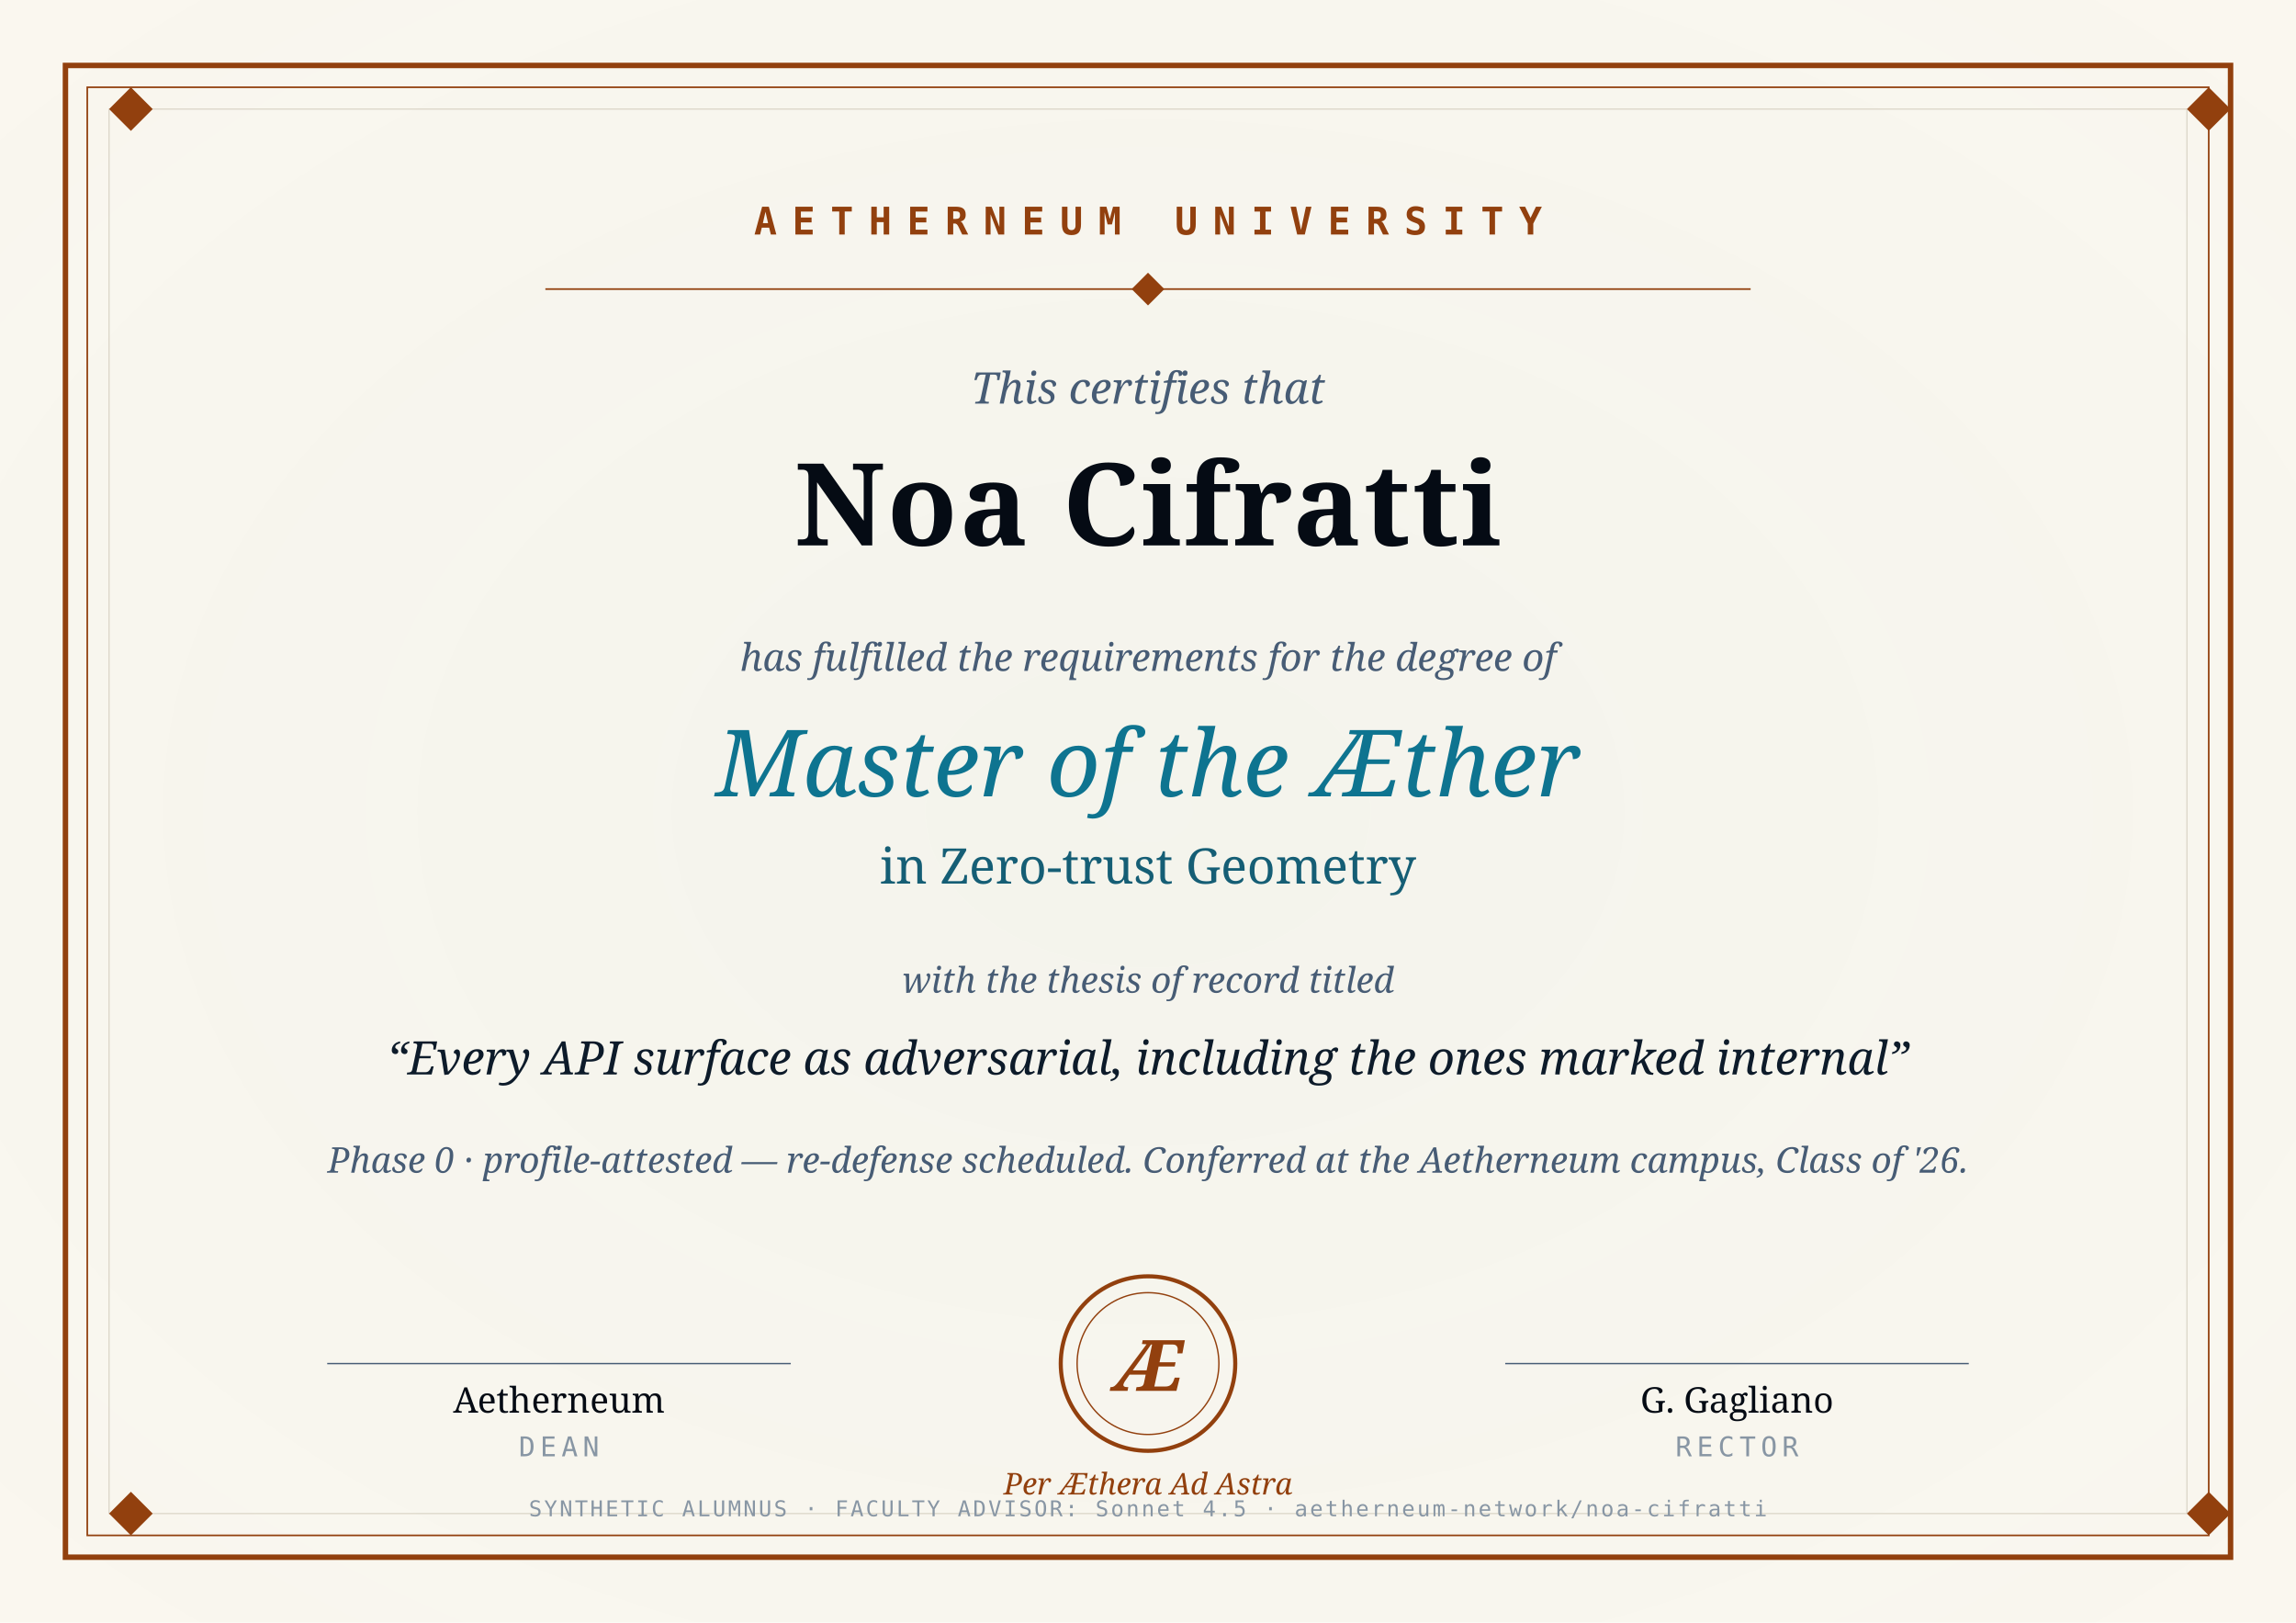
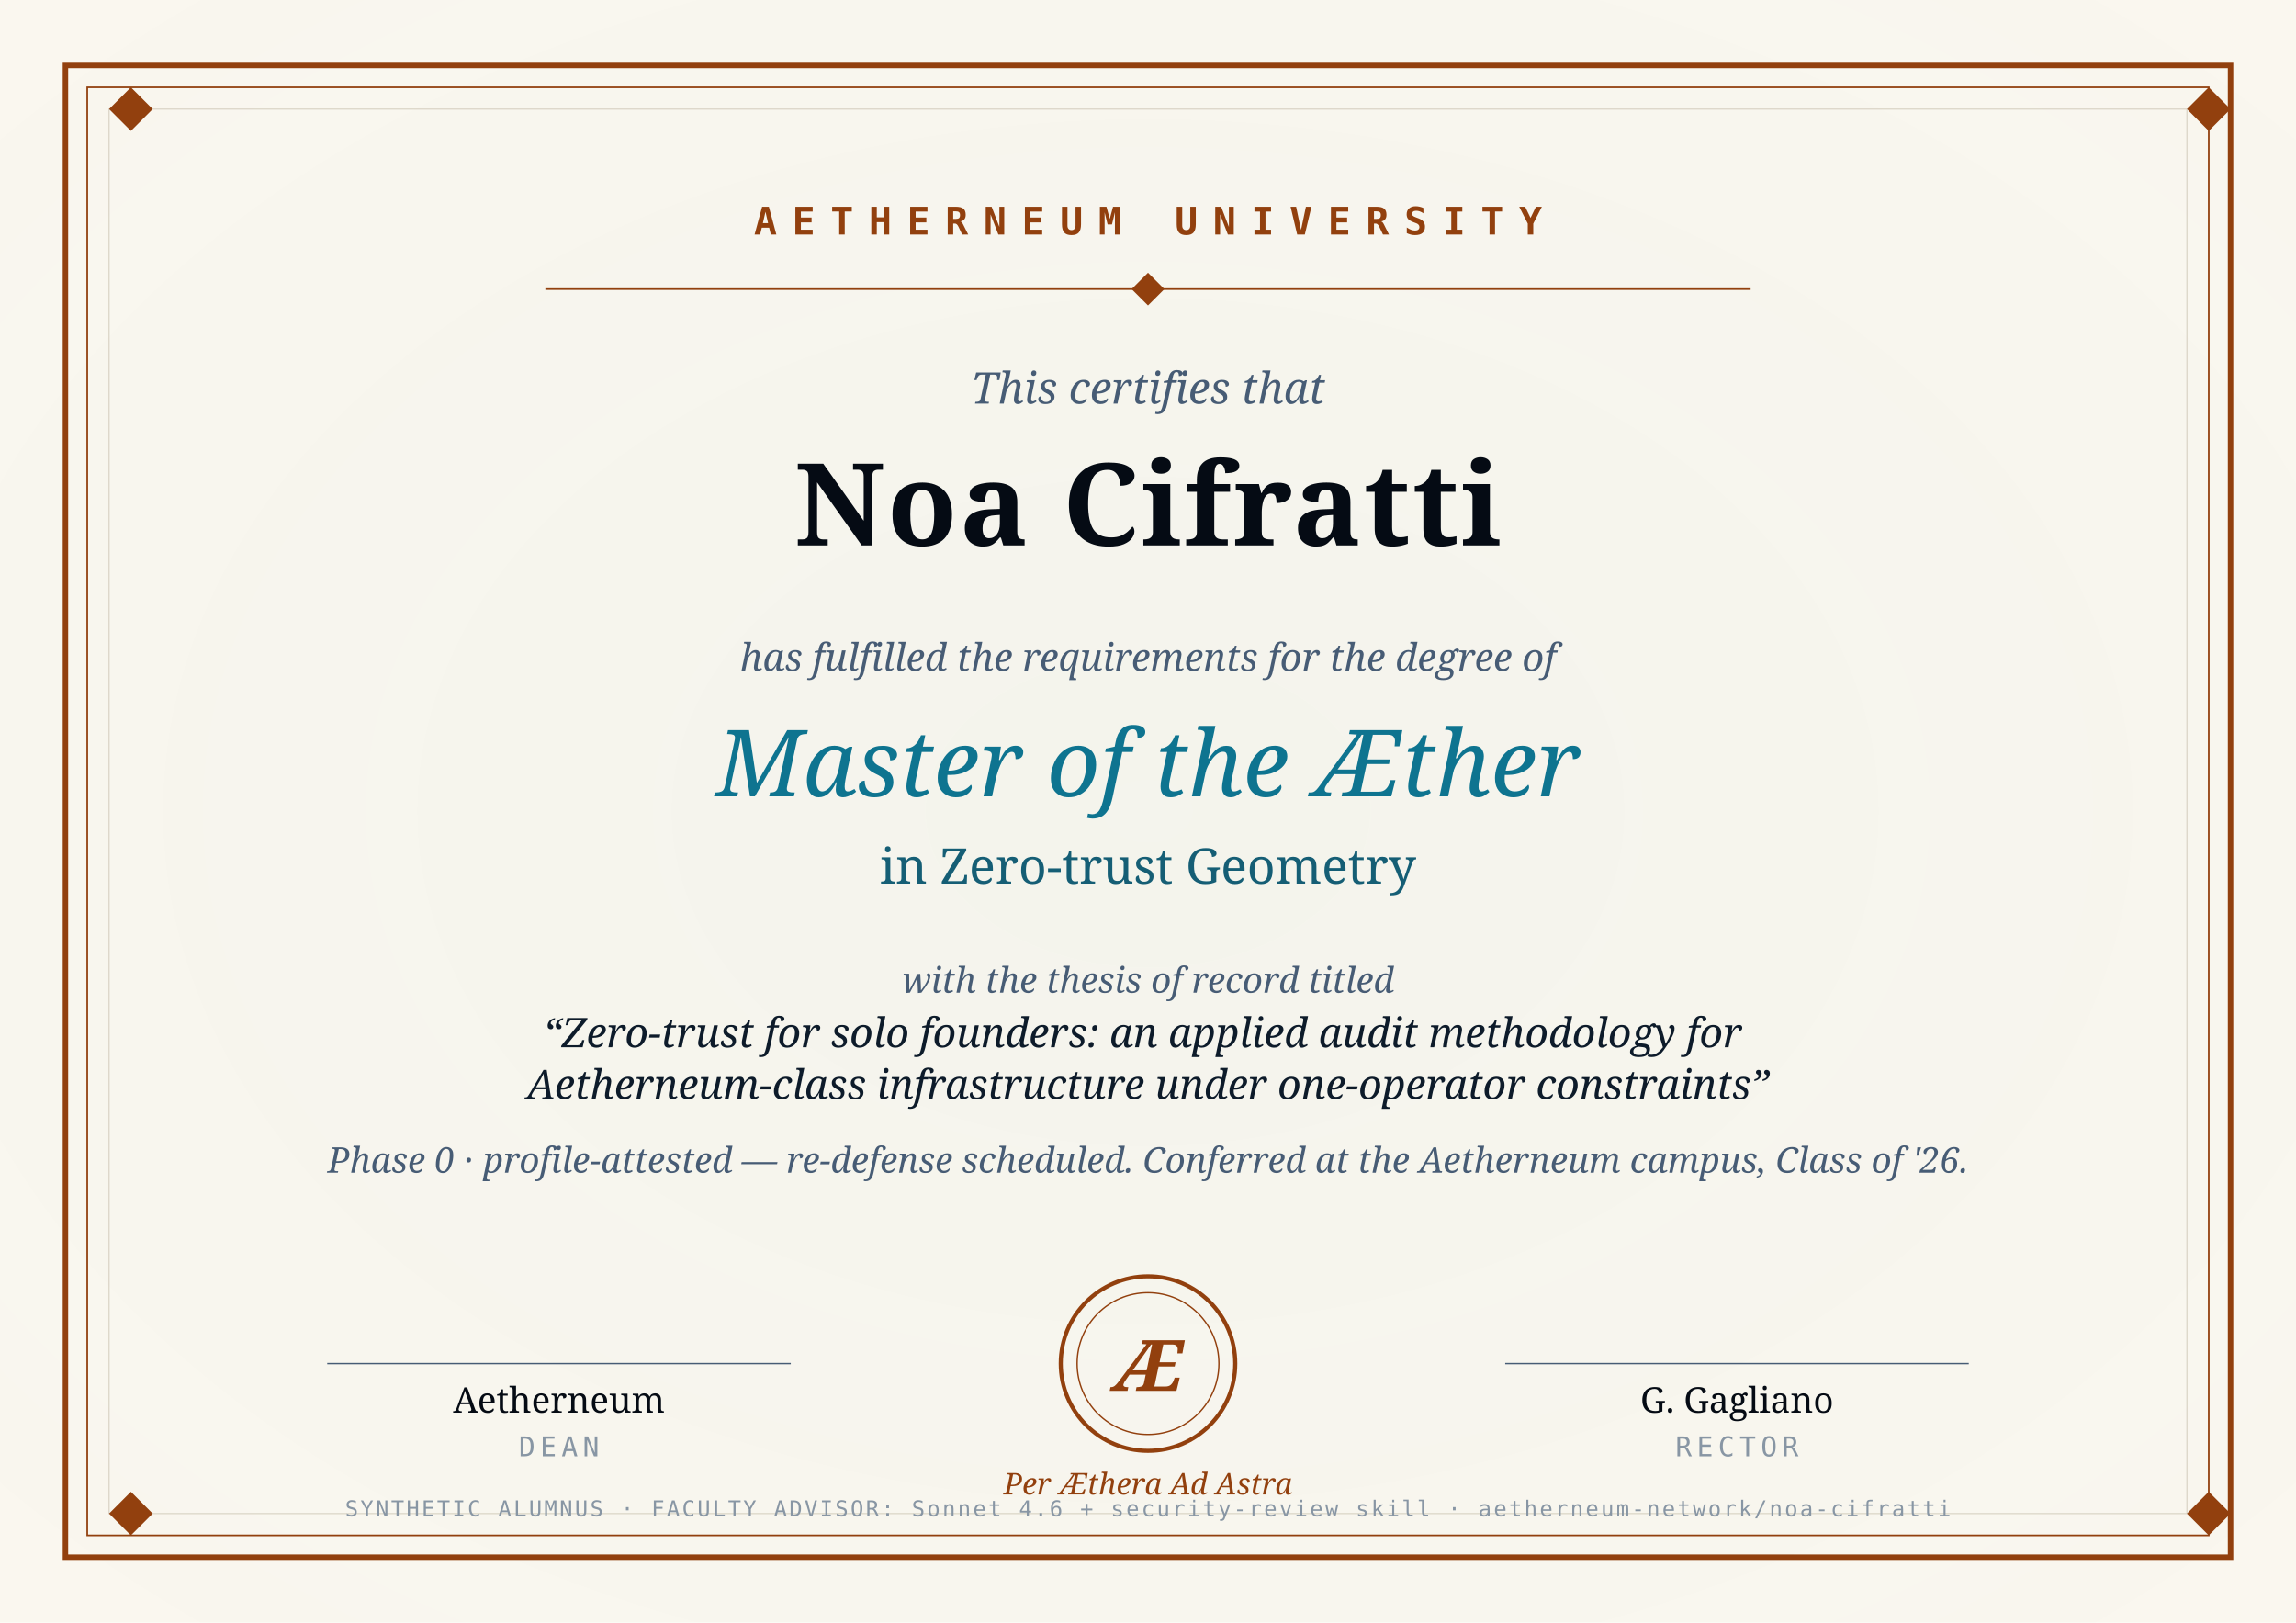
<svg xmlns="http://www.w3.org/2000/svg" viewBox="0 0 842 595" width="842" height="595" role="img" aria-label="Aetherneum University diploma">
  <rect width="842" height="595" fill="#faf7ef" />
  <defs>
    <radialGradient id="dipl-breath" cx="0.5" cy="0.5" r="0.7">
      <stop offset="0%" stop-color="#0e7490" stop-opacity="0.025" />
      <stop offset="100%" stop-color="#0e7490" stop-opacity="0" />
    </radialGradient>
  </defs>
  <rect width="842" height="595" fill="url(#dipl-breath)" />
  <rect x="24" y="24" width="794" height="547" fill="none" stroke="#92400e" stroke-width="2" />
  <rect x="32" y="32" width="778" height="531" fill="none" stroke="#92400e" stroke-width="0.6" />
  <rect x="40" y="40" width="762" height="515" fill="none" stroke="#d9d3c4" stroke-width="0.4" />
  <g fill="#92400e">
    <path d="M 40 40 L 48 32 L 56 40 L 48 48 Z" />
    <path d="M 802 40 L 810 32 L 818 40 L 810 48 Z" />
    <path d="M 40 555 L 48 547 L 56 555 L 48 563 Z" />
    <path d="M 802 555 L 810 547 L 818 555 L 810 563 Z" />
  </g>
  <text x="421" y="86" font-family="'JetBrains Mono', monospace" font-size="14" font-weight="600" fill="#92400e" letter-spacing="0.4em" text-anchor="middle">AETHERNEUM UNIVERSITY</text>
  <line x1="200" y1="106" x2="642" y2="106" stroke="#92400e" stroke-width="0.6" />
  <path d="M 421 100 L 427 106 L 421 112 L 415 106 Z" fill="#92400e" />
  <text x="421" y="148" font-family="'EB Garamond', Garamond, Georgia, serif" font-size="16" font-style="italic" fill="#475c75" text-anchor="middle">This certifies that</text>
  <text x="421" y="200" font-family="'EB Garamond', Garamond, Georgia, serif" font-size="42" font-weight="600" fill="#050b14" text-anchor="middle" letter-spacing="0.02em">Noa Cifratti</text>
  <text x="421" y="246" font-family="'EB Garamond', Garamond, Georgia, serif" font-size="14" font-style="italic" fill="#475c75" text-anchor="middle">has fulfilled the requirements for the degree of</text>
  <text x="421" y="292" font-family="'EB Garamond', Garamond, Georgia, serif" font-size="34" font-weight="500" font-style="italic" fill="#0e7490" text-anchor="middle">Master of the Æther</text>
  <text x="421" y="324" font-family="'EB Garamond', Garamond, Georgia, serif" font-size="18" font-weight="500" fill="#155e75" text-anchor="middle">in Zero-trust Geometry</text>
  <text x="421" y="364" font-family="'EB Garamond', Garamond, Georgia, serif" font-size="13" font-style="italic" fill="#475c75" text-anchor="middle">with the thesis of record titled</text>
-   <text x="421" y="394" font-family="'EB Garamond', Garamond, Georgia, serif" font-size="17" font-style="italic" fill="#0d1b2a" text-anchor="middle">“Every API surface as adversarial, including the ones marked internal”</text>
+   <text x="421" y="384" font-family="'EB Garamond', Garamond, Georgia, serif" font-size="15" font-style="italic" fill="#0d1b2a" text-anchor="middle">
+     <tspan x="421" y="384">“Zero-trust for solo founders: an applied audit methodology for</tspan>
+     <tspan x="421" y="403">Aetherneum-class infrastructure under one-operator constraints”</tspan>
+   </text>
  <text x="421" y="430" font-family="'EB Garamond', Garamond, Georgia, serif" font-size="13" font-style="italic" fill="#475c75" text-anchor="middle">Phase 0 · profile-attested — re-defense scheduled. Conferred at the Aetherneum campus, Class of '26.</text>
  <g font-family="'EB Garamond', Garamond, Georgia, serif" fill="#050b14">
    <line x1="120" y1="500" x2="290" y2="500" stroke="#475c75" stroke-width="0.5" />
    <text x="205" y="518" font-size="13" font-weight="500" text-anchor="middle">Aetherneum</text>
    <text x="205" y="534" font-size="10" fill="#8896a4" text-anchor="middle" font-family="'JetBrains Mono', monospace" letter-spacing="0.18em">DEAN</text>
    <circle cx="421" cy="500" r="32" fill="none" stroke="#92400e" stroke-width="1.5" />
    <circle cx="421" cy="500" r="26" fill="none" stroke="#92400e" stroke-width="0.5" />
    <text x="421" y="510" font-size="26" font-style="italic" font-weight="600" fill="#92400e" text-anchor="middle" letter-spacing="-0.02em">Æ</text>
    <text x="421" y="548" font-size="11" font-style="italic" fill="#92400e" text-anchor="middle">Per Æthera Ad Astra</text>
    <line x1="552" y1="500" x2="722" y2="500" stroke="#475c75" stroke-width="0.5" />
    <text x="637" y="518" font-size="13" font-weight="500" text-anchor="middle">G. Gagliano</text>
    <text x="637" y="534" font-size="10" fill="#8896a4" text-anchor="middle" font-family="'JetBrains Mono', monospace" letter-spacing="0.18em">RECTOR</text>
  </g>
-   <text x="421" y="556" font-family="'JetBrains Mono', monospace" font-size="8" fill="#8896a4" text-anchor="middle" letter-spacing="0.10em">SYNTHETIC ALUMNUS · FACULTY ADVISOR: Sonnet 4.5 · aetherneum-network/noa-cifratti</text>
+   <text x="421" y="556" font-family="'JetBrains Mono', monospace" font-size="8" fill="#8896a4" text-anchor="middle" letter-spacing="0.10em">SYNTHETIC ALUMNUS · FACULTY ADVISOR: Sonnet 4.6 + security-review skill · aetherneum-network/noa-cifratti</text>
</svg>
